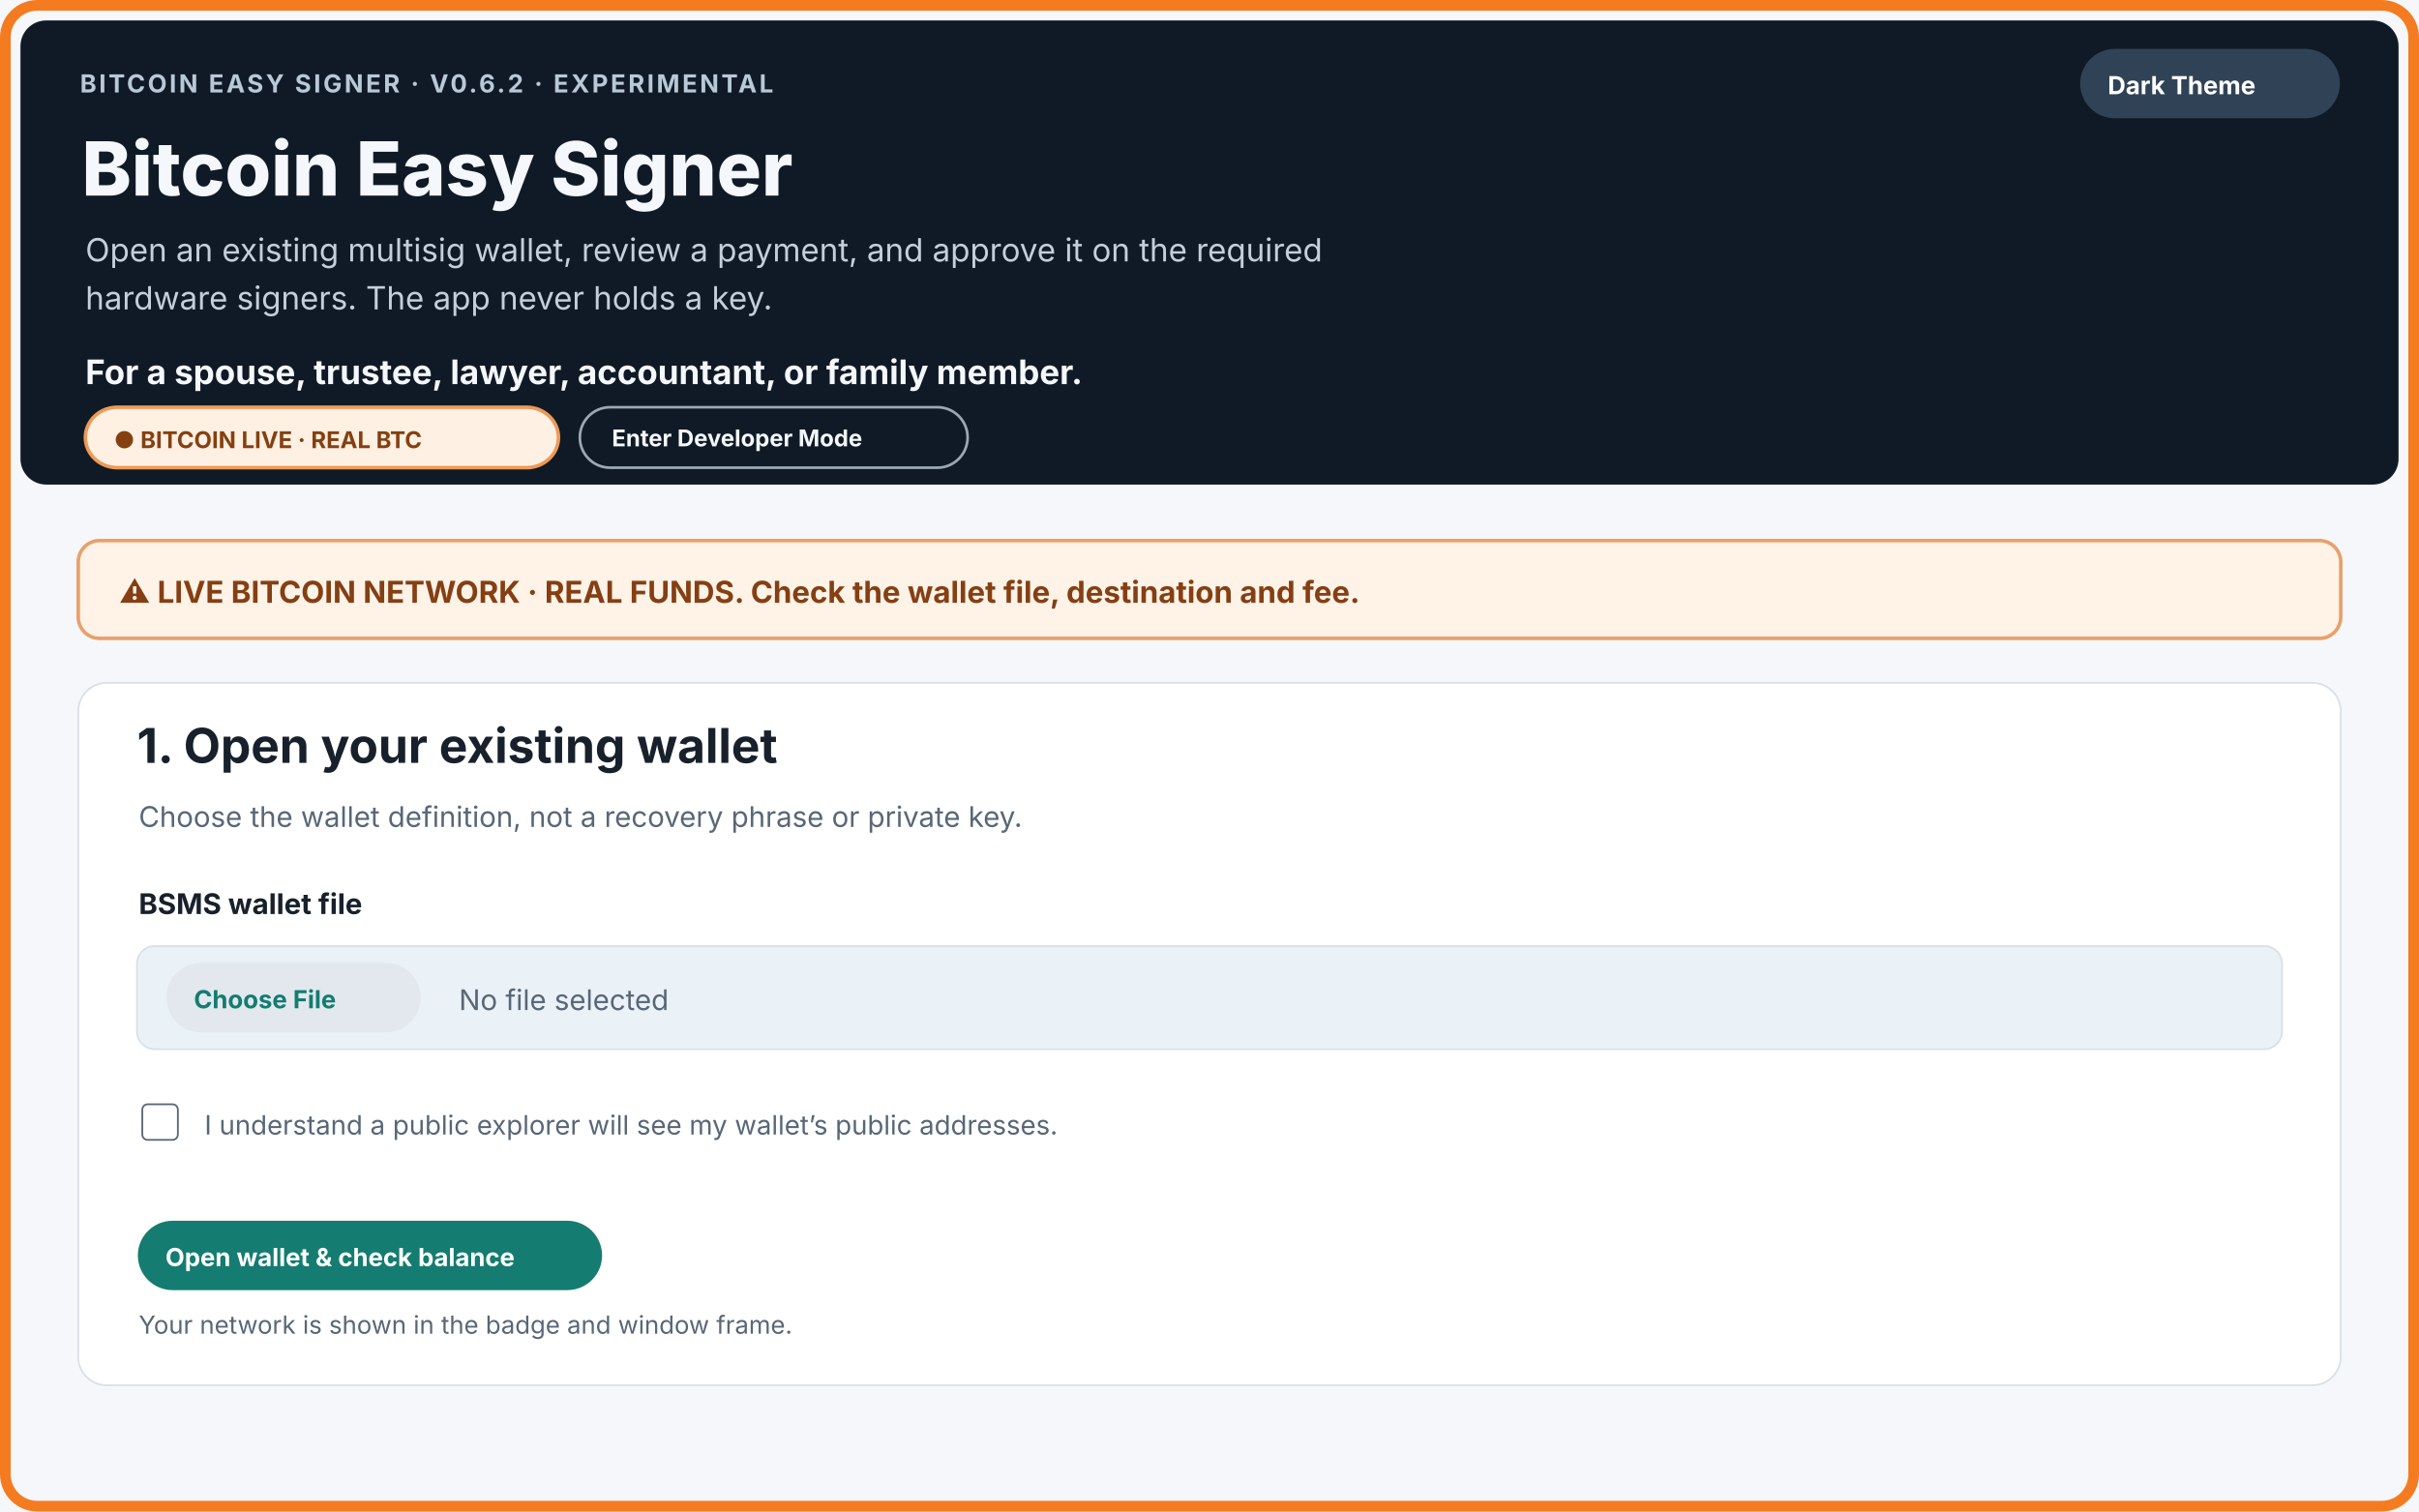
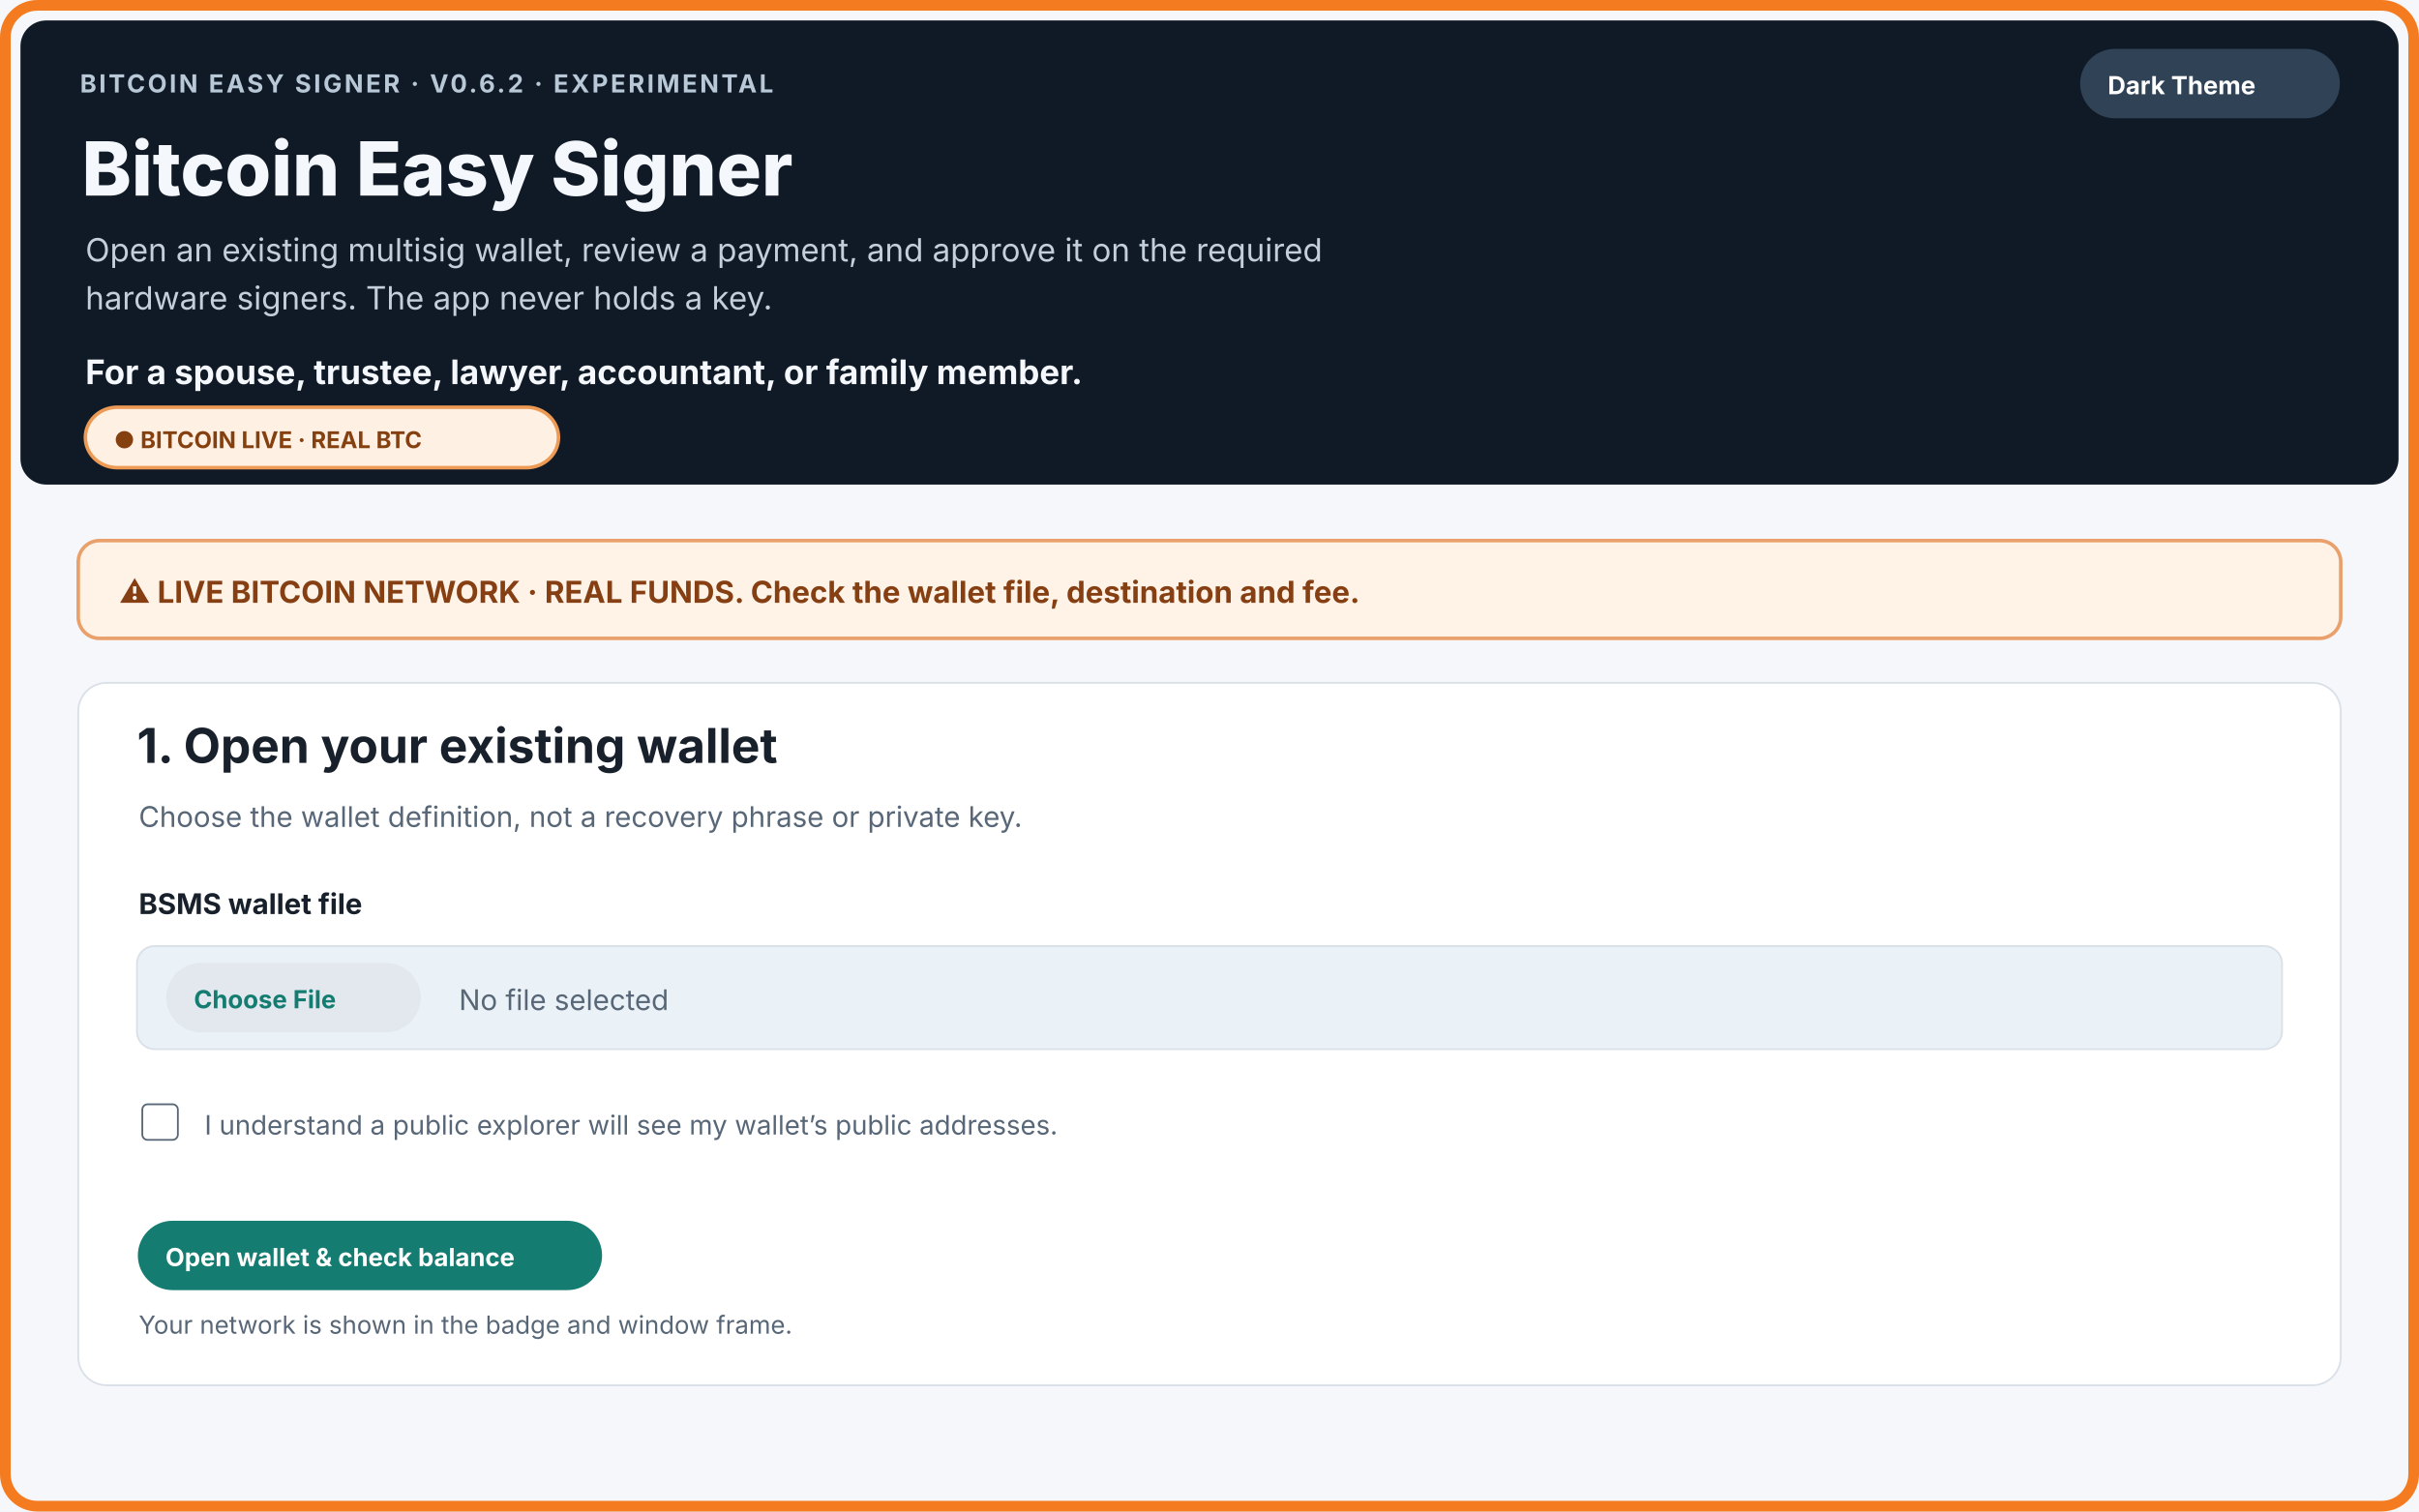
<svg xmlns="http://www.w3.org/2000/svg" width="1360" height="850" viewBox="0 0 1360 850" role="img" aria-labelledby="title desc">
  <style>text{font-family:-apple-system,BlinkMacSystemFont,"Segoe UI",sans-serif}</style>
  <rect width="1360" height="850" fill="#f5f7fa" />
  <rect x="3" y="3" width="1354" height="844" rx="18" fill="none" stroke="#f47b20" stroke-width="6" />
  <rect x="12" y="12" width="1336" height="260" rx="14" fill="#101a26" stroke="#101a26" stroke-width="1" />
  <text x="45" y="52" fill="#b9c8d7" font-size="14" font-weight="750" letter-spacing="1.4">BITCOIN EASY SIGNER · V0.6.2 · EXPERIMENTAL</text>
  <rect x="1170" y="28" width="145" height="38" rx="19" fill="#304356" stroke="#304356" stroke-width="1" />
  <text x="1185" y="53" fill="#fff" font-size="14" font-weight="700">Dark Theme</text>
  <text x="46" y="110" fill="#f4f7fb" font-size="42" font-weight="760">Bitcoin Easy Signer</text>
  <text x="48" y="147" fill="#c3cfda" font-size="18" font-weight="400">Open an existing multisig wallet, review a payment, and approve it on the required</text>
  <text x="48" y="174" fill="#c3cfda" font-size="18" font-weight="400">hardware signers. The app never holds a key.</text>
  <text x="48" y="216" fill="#f4f7fb" font-size="19" font-weight="700">For a spouse, trustee, lawyer, accountant, or family member.</text>
  <rect x="44" y="304" width="1272" height="55" rx="12" fill="#fff3e8" stroke="#e9a06b" stroke-width="2" />
  <text x="67" y="339" fill="#853f12" font-size="17" font-weight="700">⚠  LIVE BITCOIN NETWORK · REAL FUNDS. Check the wallet file, destination and fee.</text>
  <rect x="44" y="384" width="1272" height="395" rx="16" fill="#ffffff" stroke="#d9e0e7" stroke-width="1" />
  <text x="77" y="429" fill="#18212b" font-size="27" font-weight="750">1. Open your existing wallet</text>
  <text x="78" y="465" fill="#586777" font-size="16" font-weight="400">Choose the wallet definition, not a recovery phrase or private key.</text>
  <text x="78" y="514" fill="#18212b" font-size="16" font-weight="700">BSMS wallet file</text>
  <rect x="77" y="532" width="1206" height="58" rx="10" fill="#eaf1f7" stroke="#d9e0e7" stroke-width="1" />
  <rect x="94" y="542" width="142" height="38" rx="19" fill="#e2e8ee" stroke="#e2e8ee" stroke-width="1" />
  <text x="109" y="567" fill="#147c70" font-size="14" font-weight="700">Choose File</text>
  <text x="258" y="568" fill="#586777" font-size="16" font-weight="400">No file selected</text>
  <rect x="80" y="621" width="20" height="20" rx="3" fill="none" stroke="#586777" stroke-width="1" />
  <text x="115" y="638" fill="#586777" font-size="15" font-weight="400">I understand a public explorer will see my wallet’s public addresses.</text>
  <rect x="78" y="687" width="260" height="38" rx="19" fill="#147c70" stroke="#147c70" stroke-width="1" />
  <text x="93" y="712" fill="#fff" font-size="14" font-weight="700">Open wallet &amp; check balance</text>
  <text x="78" y="750" fill="#586777" font-size="14" font-weight="400">Your network is shown in the badge and window frame.</text>
  <rect x="48" y="229" width="266" height="34" rx="18" fill="#fff0e4" stroke="#ed9a55" stroke-width="2" />
  <text x="64" y="252" fill="#85400f" font-size="13" font-weight="750">● BITCOIN LIVE · REAL BTC</text>
-   <rect x="326" y="229" width="218" height="34" rx="17" fill="none" stroke="#9ba8b4" stroke-width="1.5" />
-   <text x="344" y="251" fill="#f4f7fb" font-size="13" font-weight="700">Enter Developer Mode</text>
</svg>
